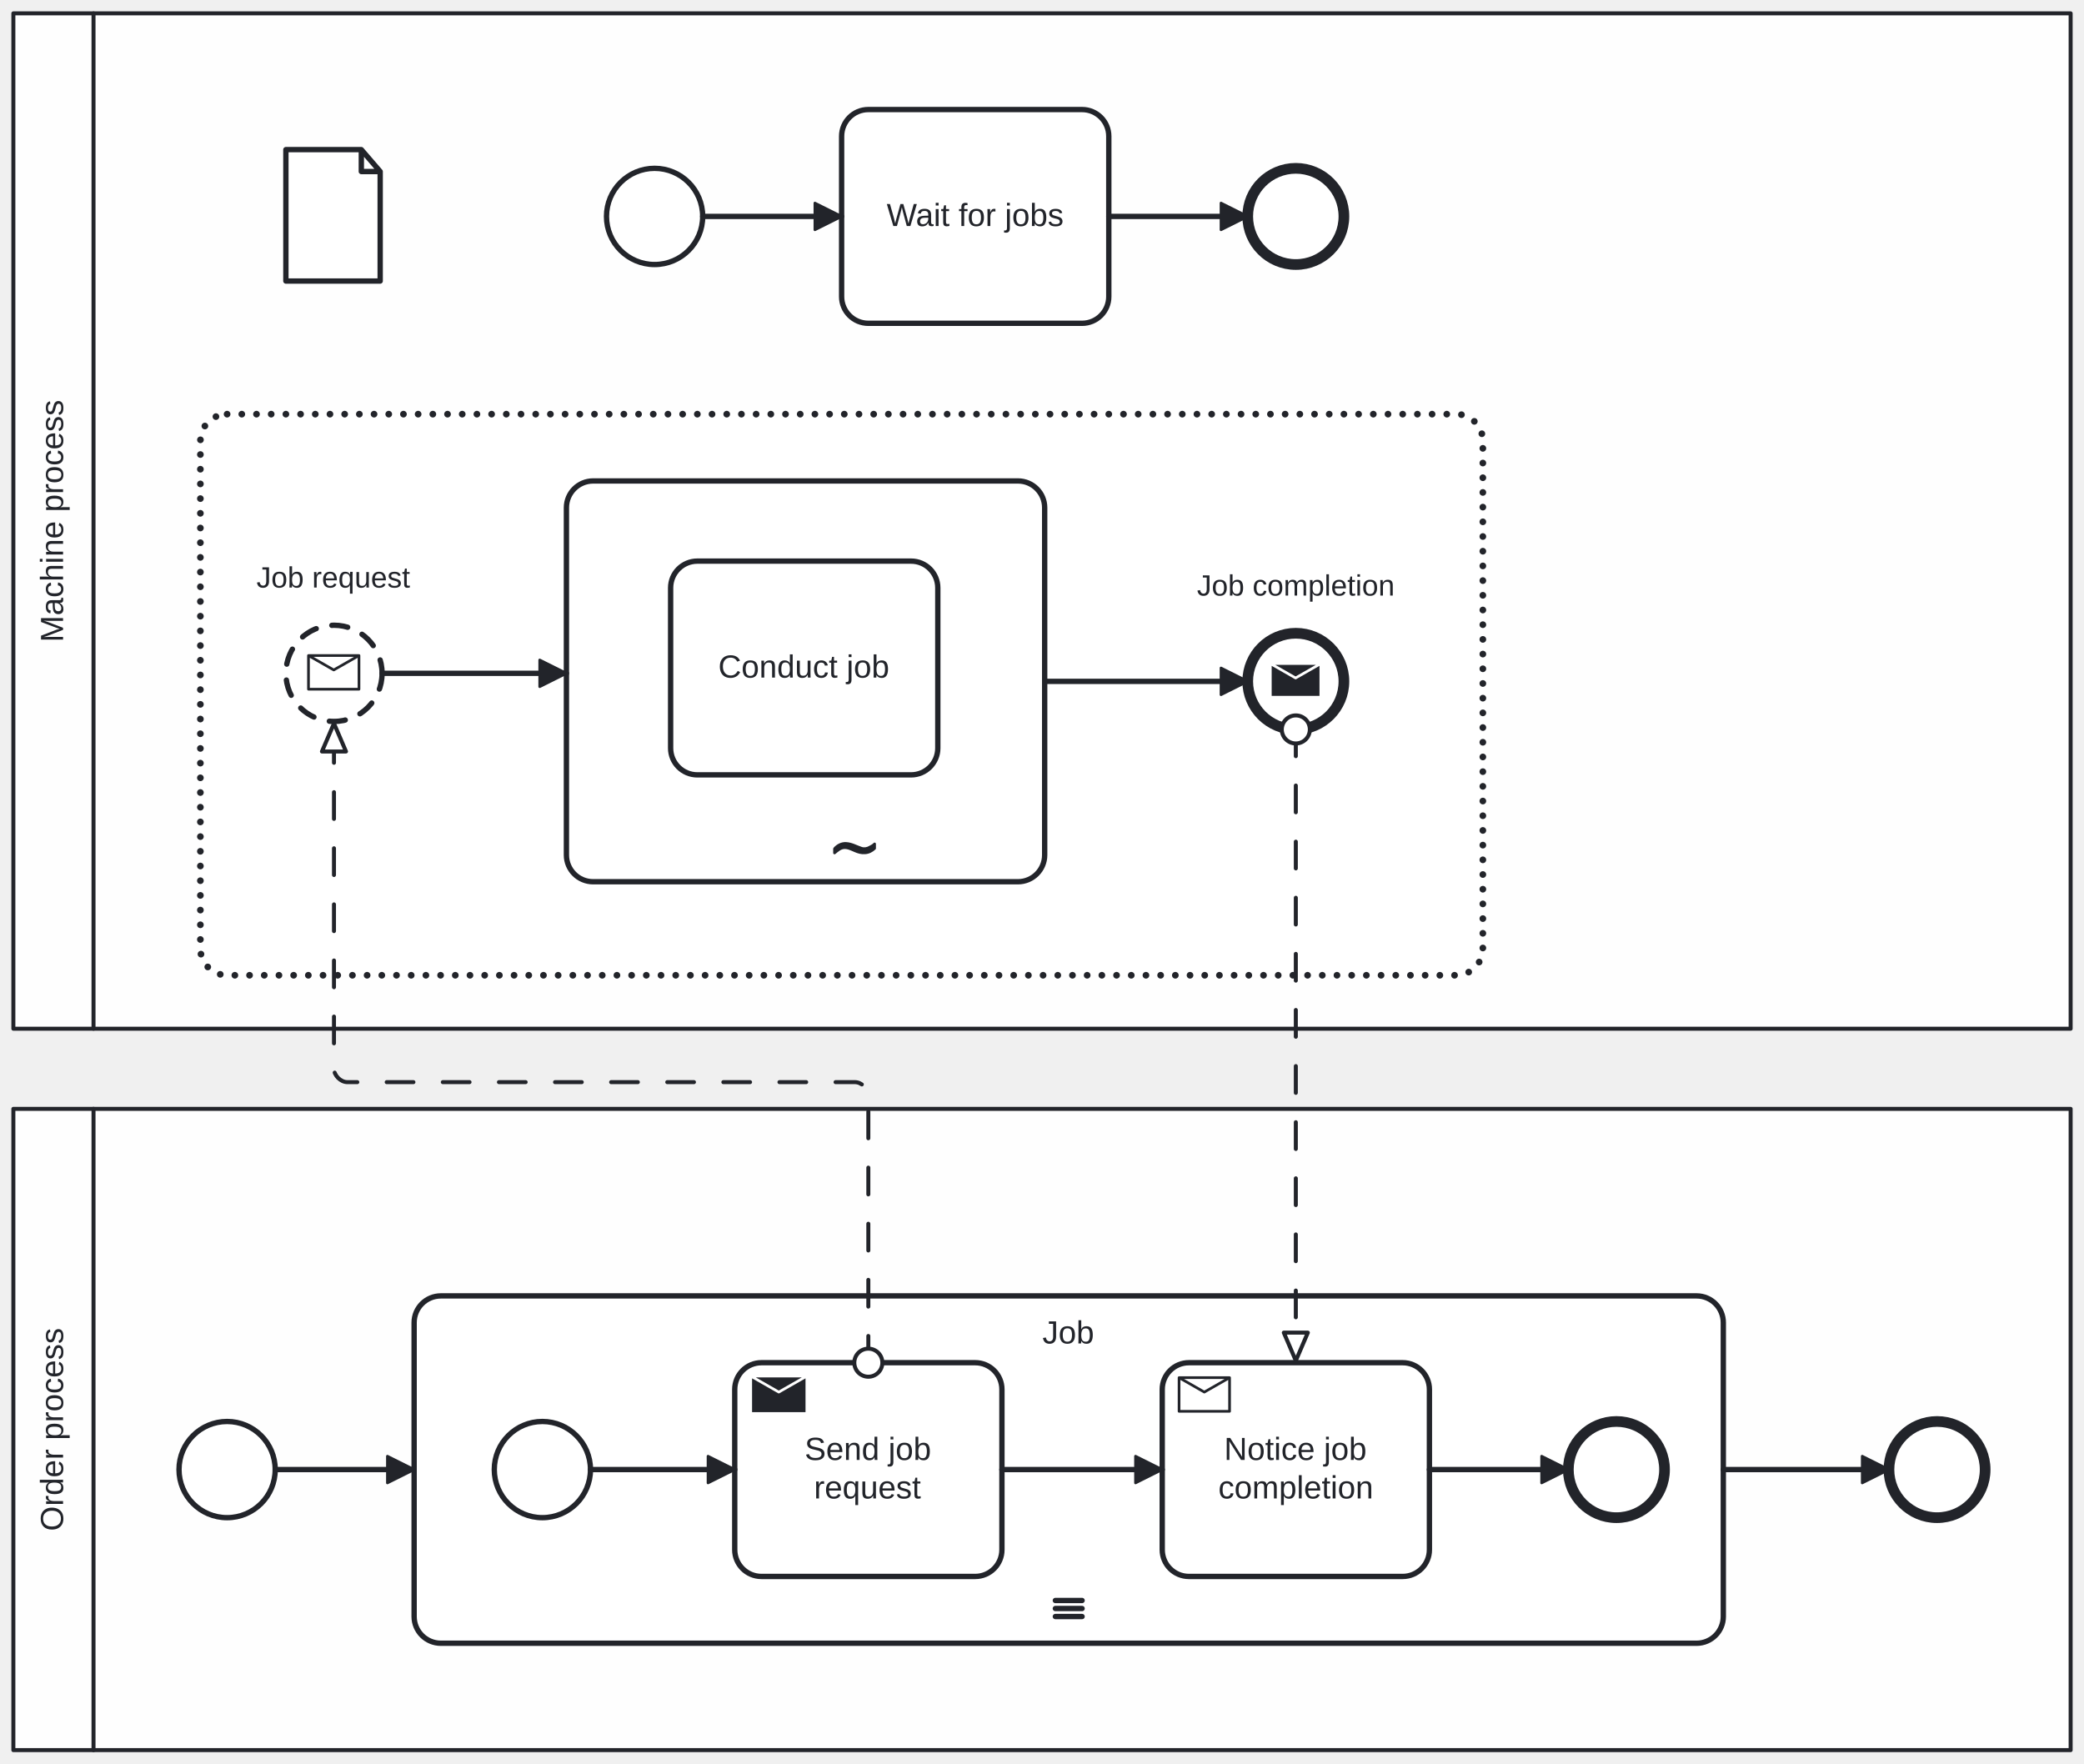
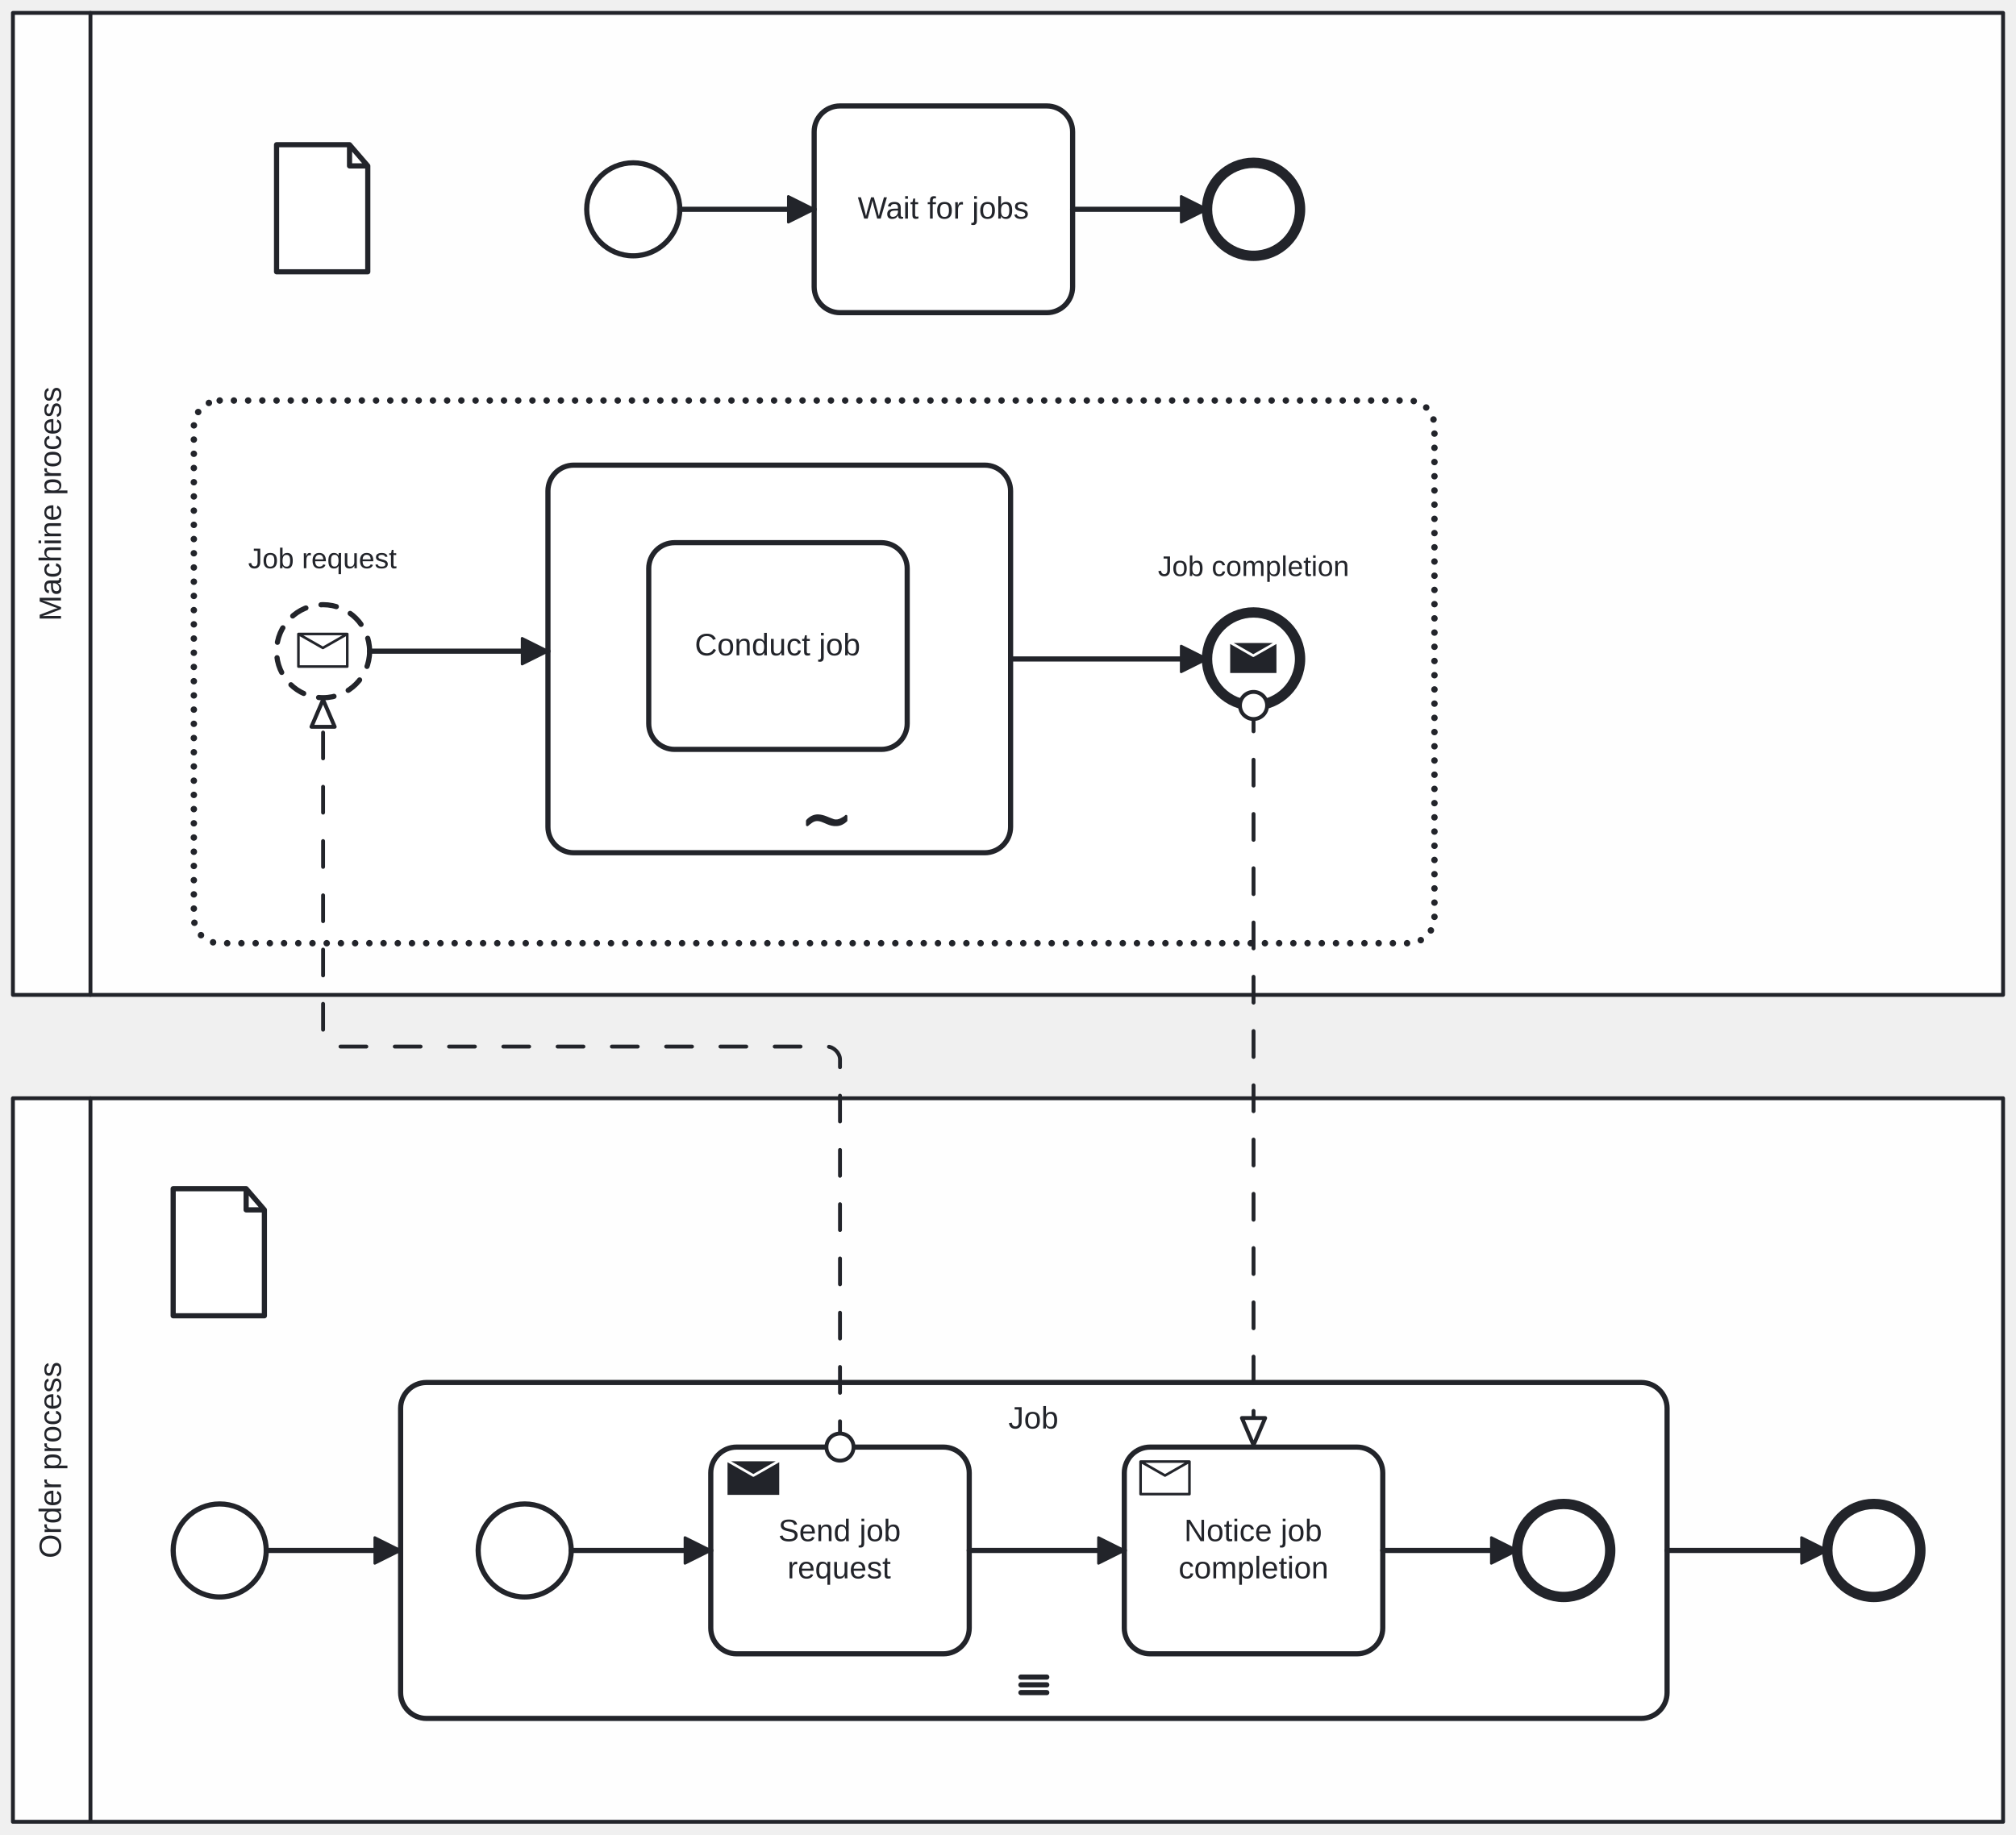
- <svg xmlns="http://www.w3.org/2000/svg" width="780" height="660" viewBox="325 -285 780 660" version="1.1">
+ <svg xmlns="http://www.w3.org/2000/svg" width="780" height="710" viewBox="325 -285 780 710" version="1.1">
  <defs>
-     <marker id="sequenceflow-end-white-hsl_225_10_15_-6eznh5ya6nhyrk9dg8q9eqkwu" viewBox="0 0 20 20" refX="11" refY="10" markerWidth="10" markerHeight="10" orient="auto">
+     <marker id="sequenceflow-end-white-hsl_225_10_15_-df9au6au4ni9blvl9odrbw1ew" viewBox="0 0 20 20" refX="11" refY="10" markerWidth="10" markerHeight="10" orient="auto">
      <path d="M 1 5 L 11 10 L 1 15 Z" style="stroke-linecap: round; stroke-linejoin: round; stroke: rgb(34, 36, 42); stroke-width: 1px; fill: rgb(34, 36, 42);" />
    </marker>
-     <marker id="messageflow-end-white-hsl_225_10_15_-6eznh5ya6nhyrk9dg8q9eqkwu" viewBox="0 0 20 20" refX="8.5" refY="5" markerWidth="20" markerHeight="20" orient="auto">
+     <marker id="messageflow-end-white-hsl_225_10_15_-df9au6au4ni9blvl9odrbw1ew" viewBox="0 0 20 20" refX="8.5" refY="5" markerWidth="20" markerHeight="20" orient="auto">
      <path d="m 1 5 l 0 -3 l 7 3 l -7 3 z" style="stroke-linecap: round; stroke-linejoin: round; stroke: rgb(34, 36, 42); stroke-width: 1px; fill: white; stroke-dasharray: 10000, 1;" />
    </marker>
-     <marker id="messageflow-start-white-hsl_225_10_15_-6eznh5ya6nhyrk9dg8q9eqkwu" viewBox="0 0 20 20" refX="6" refY="6" markerWidth="20" markerHeight="20" orient="auto">
+     <marker id="messageflow-start-white-hsl_225_10_15_-df9au6au4ni9blvl9odrbw1ew" viewBox="0 0 20 20" refX="6" refY="6" markerWidth="20" markerHeight="20" orient="auto">
      <circle cx="6" cy="6" r="3.5" style="stroke-linecap: round; stroke-linejoin: round; stroke: rgb(34, 36, 42); stroke-width: 1px; fill: white; stroke-dasharray: 10000, 1;" />
    </marker>
  </defs>
  <g class="djs-group">
-     <g class="djs-element djs-shape" data-element-id="Participant_1c07lhk" style="display: block;" transform="matrix(1 0 0 1 330 130)">
+     <g class="djs-element djs-shape" data-element-id="Participant_1c07lhk" style="display: block;" transform="matrix(1 0 0 1 330 140)">
      <g class="djs-visual">
-         <rect x="0" y="0" width="770" height="240" rx="0" ry="0" style="stroke-linecap: round; stroke-linejoin: round; stroke: rgb(34, 36, 42); stroke-width: 1.5px; fill: white; fill-opacity: 0.95;" />
-         <path style="fill: none; stroke-linecap: round; stroke-linejoin: round; stroke: rgb(34, 36, 42); stroke-width: 1.5px;" d="M30,0L30,240" />
-         <text lineHeight="1.2" class="djs-label" style="font-family: Arial, sans-serif; font-size: 12px; font-weight: normal; fill: rgb(34, 36, 42);" transform="matrix(-1.83697e-16 -1 1 -1.83697e-16 0 240)">
-           <tspan x="81.984" y="18.6">Order process</tspan>
+         <rect x="0" y="0" width="770" height="280" rx="0" ry="0" style="stroke-linecap: round; stroke-linejoin: round; stroke: rgb(34, 36, 42); stroke-width: 1.5px; fill: white; fill-opacity: 0.95;" />
+         <path style="fill: none; stroke-linecap: round; stroke-linejoin: round; stroke: rgb(34, 36, 42); stroke-width: 1.5px;" d="M30,0L30,280" />
+         <text lineHeight="1.2" class="djs-label" style="font-family: Arial, sans-serif; font-size: 12px; font-weight: normal; fill: rgb(34, 36, 42);" transform="matrix(-1.83697e-16 -1 1 -1.83697e-16 0 280)">
+           <tspan x="101.984" y="18.6">Order process</tspan>
        </text>
      </g>
-       <rect class="djs-hit djs-hit-no-move" x="0" y="0" width="770" height="240" style="fill: none; stroke-opacity: 0; stroke: white; stroke-width: 15px;" />
-       <rect class="djs-hit djs-hit-click-stroke" x="0" y="0" width="770" height="240" style="fill: none; stroke-opacity: 0; stroke: white; stroke-width: 15px;" />
-       <rect class="djs-hit djs-hit-all" x="0" y="0" width="30" height="240" style="fill: none; stroke-opacity: 0; stroke: white; stroke-width: 15px;" />
-       <rect x="-5" y="-5" rx="4" width="780" height="250" class="djs-outline" style="fill: none;" />
+       <rect class="djs-hit djs-hit-no-move" x="0" y="0" width="770" height="280" style="fill: none; stroke-opacity: 0; stroke: white; stroke-width: 15px;" />
+       <rect class="djs-hit djs-hit-click-stroke" x="0" y="0" width="770" height="280" style="fill: none; stroke-opacity: 0; stroke: white; stroke-width: 15px;" />
+       <rect class="djs-hit djs-hit-all" x="0" y="0" width="30" height="280" style="fill: none; stroke-opacity: 0; stroke: white; stroke-width: 15px;" />
+       <rect x="-5" y="-5" rx="4" width="780" height="290" class="djs-outline" style="fill: none;" />
    </g>
    <g class="djs-children">
      <g class="djs-group">
-         <g class="djs-element djs-shape" data-element-id="StartEventItem" style="display: block;" transform="matrix(1 0 0 1 392 247)">
+         <g class="djs-element djs-shape" data-element-id="StartEventItem" style="display: block;" transform="matrix(1 0 0 1 392 297)">
          <g class="djs-visual">
            <circle cx="18" cy="18" r="18" style="stroke-linecap: round; stroke-linejoin: round; stroke: rgb(34, 36, 42); stroke-width: 2px; fill: white; fill-opacity: 0.95;" />
          </g>
          <rect class="djs-hit djs-hit-all" x="0" y="0" width="36" height="36" style="fill: none; stroke-opacity: 0; stroke: white; stroke-width: 15px;" />
          <circle cx="18" cy="18" r="23" class="djs-outline" style="fill: none;" />
        </g>
      </g>
      <g class="djs-group">
-         <g class="djs-element djs-shape" data-element-id="JobActivity" style="display: block;" transform="matrix(1 0 0 1 480 200)">
+         <g class="djs-element djs-shape" data-element-id="Event_0pouiab" style="display: block;" transform="matrix(1 0 0 1 1032 297)">
+           <g class="djs-visual">
+             <circle cx="18" cy="18" r="18" style="stroke-linecap: round; stroke-linejoin: round; stroke: rgb(34, 36, 42); stroke-width: 4px; fill: white; fill-opacity: 0.95;" />
+           </g>
+           <rect class="djs-hit djs-hit-all" x="0" y="0" width="36" height="36" style="fill: none; stroke-opacity: 0; stroke: white; stroke-width: 15px;" />
+           <circle cx="18" cy="18" r="24" class="djs-outline" style="fill: none;" />
+         </g>
+       </g>
+       <g class="djs-group">
+         <g class="djs-element djs-shape" data-element-id="JobActivity" style="display: block;" transform="matrix(1 0 0 1 480 250)">
          <g class="djs-visual">
            <rect x="0" y="0" width="490" height="130" rx="10" ry="10" style="stroke-linecap: round; stroke-linejoin: round; stroke: rgb(34, 36, 42); stroke-width: 2px; fill: white; fill-opacity: 0.95;" />
            <text lineHeight="1.2" class="djs-label" style="font-family: Arial, sans-serif; font-size: 12px; font-weight: normal; fill: rgb(34, 36, 42);">
              <tspan x="235.163" y="17.8">Job</tspan>
            </text>
            <path data-marker="sequential" d="m240,111 m 0,3 l 10,0 m -10,3 l 10,0 m -10,3 l 10,0" style="fill: white; stroke-linecap: round; stroke-linejoin: round; stroke: rgb(34, 36, 42); stroke-width: 2px;" />
          </g>
          <rect class="djs-hit djs-hit-no-move" x="0" y="0" width="490" height="130" style="fill: none; stroke-opacity: 0; stroke: white; stroke-width: 15px;" />
          <rect class="djs-hit djs-hit-click-stroke" x="0" y="0" width="490" height="130" style="fill: none; stroke-opacity: 0; stroke: white; stroke-width: 15px;" />
          <rect class="djs-hit djs-hit-all" x="0" y="0" width="490" height="30" style="fill: none; stroke-opacity: 0; stroke: white; stroke-width: 15px;" />
          <rect x="-5" y="-5" rx="14" width="500" height="140" class="djs-outline" style="fill: none;" />
        </g>
        <g class="djs-children">
          <g class="djs-group">
-             <g class="djs-element djs-shape" data-element-id="JobStartEvent" style="display: block;" transform="matrix(1 0 0 1 510 247)">
+             <g class="djs-element djs-shape" data-element-id="JobStartEvent" style="display: block;" transform="matrix(1 0 0 1 510 297)">
              <g class="djs-visual">
                <circle cx="18" cy="18" r="18" style="stroke-linecap: round; stroke-linejoin: round; stroke: rgb(34, 36, 42); stroke-width: 2px; fill: white; fill-opacity: 0.95;" />
              </g>
              <rect class="djs-hit djs-hit-all" x="0" y="0" width="36" height="36" style="fill: none; stroke-opacity: 0; stroke: white; stroke-width: 15px;" />
              <circle cx="18" cy="18" r="23" class="djs-outline" style="fill: none;" />
            </g>
          </g>
          <g class="djs-group">
-             <g class="djs-element djs-shape" data-element-id="JobEndEvent" style="display: block;" transform="matrix(1 0 0 1 912 247)">
+             <g class="djs-element djs-shape" data-element-id="JobEndEvent" style="display: block;" transform="matrix(1 0 0 1 912 297)">
              <g class="djs-visual">
                <circle cx="18" cy="18" r="18" style="stroke-linecap: round; stroke-linejoin: round; stroke: rgb(34, 36, 42); stroke-width: 4px; fill: white; fill-opacity: 0.95;" />
              </g>
              <rect class="djs-hit djs-hit-all" x="0" y="0" width="36" height="36" style="fill: none; stroke-opacity: 0; stroke: white; stroke-width: 15px;" />
              <circle cx="18" cy="18" r="24" class="djs-outline" style="fill: none;" />
            </g>
          </g>
          <g class="djs-group">
-             <g class="djs-element djs-shape" data-element-id="SendJobTask" style="display: block;" transform="matrix(1 0 0 1 600 225)">
+             <g class="djs-element djs-shape" data-element-id="SendJobTask" style="display: block;" transform="matrix(1 0 0 1 600 275)">
              <g class="djs-visual">
                <rect x="0" y="0" width="100" height="80" rx="10" ry="10" style="stroke-linecap: round; stroke-linejoin: round; stroke: rgb(34, 36, 42); stroke-width: 2px; fill: white; fill-opacity: 0.95;" />
                <text lineHeight="1.2" class="djs-label" style="font-family: Arial, sans-serif; font-size: 12px; font-weight: normal; fill: rgb(34, 36, 42);">
                  <tspan x="26.15" y="36.4">Send job </tspan>
                  <tspan x="29.654" y="50.8">request</tspan>
                </text>
                <path d="m 5.985,4.998 l 0,14 l 21,0 l 0,-14 z l 10.5,6 l 10.5,-6" style="fill: rgb(34, 36, 42); stroke-linecap: round; stroke-linejoin: round; stroke: white; stroke-width: 1px;" />
              </g>
              <rect class="djs-hit djs-hit-all" x="0" y="0" width="100" height="80" style="fill: none; stroke-opacity: 0; stroke: white; stroke-width: 15px;" />
              <rect x="-5" y="-5" rx="14" width="110" height="90" class="djs-outline" style="fill: none;" />
            </g>
          </g>
          <g class="djs-group">
-             <g class="djs-element djs-shape" data-element-id="NoticeJobCompletionTask" style="display: block;" transform="matrix(1 0 0 1 760 225)">
+             <g class="djs-element djs-shape" data-element-id="NoticeJobCompletionTask" style="display: block;" transform="matrix(1 0 0 1 760 275)">
              <g class="djs-visual">
                <rect x="0" y="0" width="100" height="80" rx="10" ry="10" style="stroke-linecap: round; stroke-linejoin: round; stroke: rgb(34, 36, 42); stroke-width: 2px; fill: white; fill-opacity: 0.95;" />
                <text lineHeight="1.2" class="djs-label" style="font-family: Arial, sans-serif; font-size: 12px; font-weight: normal; fill: rgb(34, 36, 42);">
                  <tspan x="23.156" y="36.4">Notice job </tspan>
                  <tspan x="20.984" y="50.8">completion</tspan>
                </text>
                <path d="m 6.3,5.6 l 0,12.6 l 18.9,0 l 0,-12.6 z l 9.45,5.4 l 9.45,-5.4" style="fill: white; stroke-linecap: round; stroke-linejoin: round; stroke: rgb(34, 36, 42); stroke-width: 1px;" />
              </g>
              <rect class="djs-hit djs-hit-all" x="0" y="0" width="100" height="80" style="fill: none; stroke-opacity: 0; stroke: white; stroke-width: 15px;" />
              <rect x="-5" y="-5" rx="14" width="110" height="90" class="djs-outline" style="fill: none;" />
            </g>
          </g>
          <g class="djs-group">
            <g class="djs-element djs-connection" data-element-id="Flow_06kzyqb" style="display: block;">
              <g class="djs-visual">
-                 <path data-corner-radius="5" style="fill: none; stroke-linecap: round; stroke-linejoin: round; stroke: rgb(34, 36, 42); stroke-width: 2px; marker-end: url('#sequenceflow-end-white-hsl_225_10_15_-6eznh5ya6nhyrk9dg8q9eqkwu');" d="M546,265L600,265" />
-               </g>
-               <path d="M546,265L600,265" class="djs-hit djs-hit-stroke" style="fill: none; stroke-opacity: 0; stroke: white; stroke-width: 15px;" />
-               <rect x="541" y="260" rx="4" width="64" height="10" class="djs-outline" style="fill: none;" />
+                 <path data-corner-radius="5" style="fill: none; stroke-linecap: round; stroke-linejoin: round; stroke: rgb(34, 36, 42); stroke-width: 2px; marker-end: url('#sequenceflow-end-white-hsl_225_10_15_-df9au6au4ni9blvl9odrbw1ew');" d="M546,315L600,315" />
+               </g>
+               <path d="M546,315L600,315" class="djs-hit djs-hit-stroke" style="fill: none; stroke-opacity: 0; stroke: white; stroke-width: 15px;" />
+               <rect x="541" y="310" rx="4" width="64" height="10" class="djs-outline" style="fill: none;" />
            </g>
          </g>
          <g class="djs-group">
            <g class="djs-element djs-connection" data-element-id="Flow_1t871bp" style="display: block;">
              <g class="djs-visual">
-                 <path data-corner-radius="5" style="fill: none; stroke-linecap: round; stroke-linejoin: round; stroke: rgb(34, 36, 42); stroke-width: 2px; marker-end: url('#sequenceflow-end-white-hsl_225_10_15_-6eznh5ya6nhyrk9dg8q9eqkwu');" d="M700,265L760,265" />
-               </g>
-               <path d="M700,265L760,265" class="djs-hit djs-hit-stroke" style="fill: none; stroke-opacity: 0; stroke: white; stroke-width: 15px;" />
-               <rect x="695" y="260" rx="4" width="70" height="10" class="djs-outline" style="fill: none;" />
+                 <path data-corner-radius="5" style="fill: none; stroke-linecap: round; stroke-linejoin: round; stroke: rgb(34, 36, 42); stroke-width: 2px; marker-end: url('#sequenceflow-end-white-hsl_225_10_15_-df9au6au4ni9blvl9odrbw1ew');" d="M700,315L760,315" />
+               </g>
+               <path d="M700,315L760,315" class="djs-hit djs-hit-stroke" style="fill: none; stroke-opacity: 0; stroke: white; stroke-width: 15px;" />
+               <rect x="695" y="310" rx="4" width="70" height="10" class="djs-outline" style="fill: none;" />
            </g>
          </g>
          <g class="djs-group">
            <g class="djs-element djs-connection" data-element-id="Flow_05lm3ex" style="display: block;">
              <g class="djs-visual">
-                 <path data-corner-radius="5" style="fill: none; stroke-linecap: round; stroke-linejoin: round; stroke: rgb(34, 36, 42); stroke-width: 2px; marker-end: url('#sequenceflow-end-white-hsl_225_10_15_-6eznh5ya6nhyrk9dg8q9eqkwu');" d="M860,265L912,265" />
-               </g>
-               <path d="M860,265L912,265" class="djs-hit djs-hit-stroke" style="fill: none; stroke-opacity: 0; stroke: white; stroke-width: 15px;" />
-               <rect x="855" y="260" rx="4" width="62" height="10" class="djs-outline" style="fill: none;" />
-             </g>
-           </g>
-         </g>
-       </g>
-       <g class="djs-group">
-         <g class="djs-element djs-shape" data-element-id="Event_0pouiab" style="display: block;" transform="matrix(1 0 0 1 1032 247)">
-           <g class="djs-visual">
-             <circle cx="18" cy="18" r="18" style="stroke-linecap: round; stroke-linejoin: round; stroke: rgb(34, 36, 42); stroke-width: 4px; fill: white; fill-opacity: 0.95;" />
-           </g>
-           <rect class="djs-hit djs-hit-all" x="0" y="0" width="36" height="36" style="fill: none; stroke-opacity: 0; stroke: white; stroke-width: 15px;" />
-           <circle cx="18" cy="18" r="24" class="djs-outline" style="fill: none;" />
+                 <path data-corner-radius="5" style="fill: none; stroke-linecap: round; stroke-linejoin: round; stroke: rgb(34, 36, 42); stroke-width: 2px; marker-end: url('#sequenceflow-end-white-hsl_225_10_15_-df9au6au4ni9blvl9odrbw1ew');" d="M860,315L912,315" />
+               </g>
+               <path d="M860,315L912,315" class="djs-hit djs-hit-stroke" style="fill: none; stroke-opacity: 0; stroke: white; stroke-width: 15px;" />
+               <rect x="855" y="310" rx="4" width="62" height="10" class="djs-outline" style="fill: none;" />
+             </g>
+           </g>
+         </g>
+       </g>
+       <g class="djs-group">
+         <g class="djs-element djs-shape" data-element-id="DataObjectReference_0nc3n7b" style="display: block;" transform="matrix(1 0 0 1 392 175)">
+           <g class="djs-visual">
+             <path d="m 0,0 28.235,0 7.059,8.197 0,40.984 -35.294,0 0,-49.18 28.235,0 0,8.197 7.059,0" style="fill: white; stroke-linecap: round; stroke-linejoin: round; stroke: rgb(34, 36, 42); stroke-width: 2px; fill-opacity: 0.95;" />
+           </g>
+           <rect class="djs-hit djs-hit-all" x="0" y="0" width="36" height="50" style="fill: none; stroke-opacity: 0; stroke: white; stroke-width: 15px;" />
+           <path d="M44.765 11.326L36.989 2.641C36.045 1.586 34.565 0.989 33.19 0.989H5.987C3.227 0.989 0.99 3.349 0.99 6.26V55.023C0.99 57.935 3.227 60.295 5.987 60.295H40.966C43.726 60.295 45.963 57.935 45.963 55.023V14.946C45.963 13.6 45.641 12.305 44.765 11.326Z" transform="translate(-6, -6)" class="djs-outline" style="stroke-width: 2px; fill: none;" />
        </g>
      </g>
      <g class="djs-group">
        <g class="djs-element djs-connection" data-element-id="Flow_1qgy5y7" style="display: block;">
          <g class="djs-visual">
-             <path data-corner-radius="5" style="fill: none; stroke-linecap: round; stroke-linejoin: round; stroke: rgb(34, 36, 42); stroke-width: 2px; marker-end: url('#sequenceflow-end-white-hsl_225_10_15_-6eznh5ya6nhyrk9dg8q9eqkwu');" d="M428,265L480,265" />
-           </g>
-           <path d="M428,265L480,265" class="djs-hit djs-hit-stroke" style="fill: none; stroke-opacity: 0; stroke: white; stroke-width: 15px;" />
-           <rect x="423" y="260" rx="4" width="62" height="10" class="djs-outline" style="fill: none;" />
+             <path data-corner-radius="5" style="fill: none; stroke-linecap: round; stroke-linejoin: round; stroke: rgb(34, 36, 42); stroke-width: 2px; marker-end: url('#sequenceflow-end-white-hsl_225_10_15_-df9au6au4ni9blvl9odrbw1ew');" d="M428,315L480,315" />
+           </g>
+           <path d="M428,315L480,315" class="djs-hit djs-hit-stroke" style="fill: none; stroke-opacity: 0; stroke: white; stroke-width: 15px;" />
+           <rect x="423" y="310" rx="4" width="62" height="10" class="djs-outline" style="fill: none;" />
        </g>
      </g>
      <g class="djs-group">
        <g class="djs-element djs-connection" data-element-id="Flow_0xaxr01" style="display: block;">
          <g class="djs-visual">
-             <path data-corner-radius="5" style="fill: none; stroke-linecap: round; stroke-linejoin: round; stroke: rgb(34, 36, 42); stroke-width: 2px; marker-end: url('#sequenceflow-end-white-hsl_225_10_15_-6eznh5ya6nhyrk9dg8q9eqkwu');" d="M970,265L1032,265" />
-           </g>
-           <path d="M970,265L1032,265" class="djs-hit djs-hit-stroke" style="fill: none; stroke-opacity: 0; stroke: white; stroke-width: 15px;" />
-           <rect x="965" y="260" rx="4" width="72" height="10" class="djs-outline" style="fill: none;" />
+             <path data-corner-radius="5" style="fill: none; stroke-linecap: round; stroke-linejoin: round; stroke: rgb(34, 36, 42); stroke-width: 2px; marker-end: url('#sequenceflow-end-white-hsl_225_10_15_-df9au6au4ni9blvl9odrbw1ew');" d="M970,315L1032,315" />
+           </g>
+           <path d="M970,315L1032,315" class="djs-hit djs-hit-stroke" style="fill: none; stroke-opacity: 0; stroke: white; stroke-width: 15px;" />
+           <rect x="965" y="310" rx="4" width="72" height="10" class="djs-outline" style="fill: none;" />
        </g>
      </g>
    </g>
  </g>
  <g class="djs-group">
    <g class="djs-element djs-shape" data-element-id="Participant_0gkimz7" style="display: block;" transform="matrix(1 0 0 1 330 -280)">
      <g class="djs-visual">
        <rect x="0" y="0" width="770" height="380" rx="0" ry="0" style="stroke-linecap: round; stroke-linejoin: round; stroke: rgb(34, 36, 42); stroke-width: 1.5px; fill: white; fill-opacity: 0.95;" />
        <path style="fill: none; stroke-linecap: round; stroke-linejoin: round; stroke: rgb(34, 36, 42); stroke-width: 1.5px;" d="M30,0L30,380" />
        <text lineHeight="1.2" class="djs-label" style="font-family: Arial, sans-serif; font-size: 12px; font-weight: normal; fill: rgb(34, 36, 42);" transform="matrix(-1.83697e-16 -1 1 -1.83697e-16 0 380)">
          <tspan x="144.641" y="18.6">Machine process</tspan>
        </text>
      </g>
      <rect class="djs-hit djs-hit-no-move" x="0" y="0" width="770" height="380" style="fill: none; stroke-opacity: 0; stroke: white; stroke-width: 15px;" />
      <rect class="djs-hit djs-hit-click-stroke" x="0" y="0" width="770" height="380" style="fill: none; stroke-opacity: 0; stroke: white; stroke-width: 15px;" />
      <rect class="djs-hit djs-hit-all" x="0" y="0" width="30" height="380" style="fill: none; stroke-opacity: 0; stroke: white; stroke-width: 15px;" />
      <rect x="-5" y="-5" rx="4" width="780" height="390" class="djs-outline" style="fill: none;" />
    </g>
    <g class="djs-children">
      <g class="djs-group">
        <g class="djs-element djs-shape" data-element-id="EventSubProcess" style="display: block;" transform="matrix(1 0 0 1 400 -130)">
          <g class="djs-visual">
            <rect x="0" y="0" width="480" height="210" rx="10" ry="10" style="stroke-linecap: round; stroke-linejoin: round; stroke: rgb(34, 36, 42); stroke-width: 2.5px; fill: white; fill-opacity: 0.95; stroke-dasharray: 0, 5.5;" />
            <text lineHeight="1.2" class="djs-label" style="font-family: Arial, sans-serif; font-size: 12px; font-weight: normal; fill: rgb(34, 36, 42);">
              <tspan x="240" y="17.8" />
            </text>
          </g>
          <rect class="djs-hit djs-hit-no-move" x="0" y="0" width="480" height="210" style="fill: none; stroke-opacity: 0; stroke: white; stroke-width: 15px;" />
          <rect class="djs-hit djs-hit-click-stroke" x="0" y="0" width="480" height="210" style="fill: none; stroke-opacity: 0; stroke: white; stroke-width: 15px;" />
          <rect class="djs-hit djs-hit-all" x="0" y="0" width="480" height="30" style="fill: none; stroke-opacity: 0; stroke: white; stroke-width: 15px;" />
          <rect x="-5" y="-5" rx="14" width="490" height="220" class="djs-outline" style="fill: none;" />
        </g>
        <g class="djs-children">
          <g class="djs-group">
            <g class="djs-element djs-shape" data-element-id="AdHocSubProcess" style="display: block;" transform="matrix(1 0 0 1 537 -105)">
              <g class="djs-visual">
                <rect x="0" y="0" width="179" height="150" rx="10" ry="10" style="stroke-linecap: round; stroke-linejoin: round; stroke: rgb(34, 36, 42); stroke-width: 2px; fill: white; fill-opacity: 0.95;" />
                <text lineHeight="1.2" class="djs-label" style="font-family: Arial, sans-serif; font-size: 12px; font-weight: normal; fill: rgb(34, 36, 42);">
                  <tspan x="89.5" y="17.8" />
                </text>
                <path data-marker="adhoc" d="m 99.5,135 m 0.845,2.644 c 1.055,-1.238 2.643,-2.079 4.297,-1.98 2.052,0.081 3.856,1.158 5.761,1.791 1.064,0.341 2.245,0.144 3.188,-0.438 0.617,-0.336 1.278,-0.641 1.754,-1.175 0,0.56 0,1.12 0,1.681 -0.987,0.962 -2.298,1.624 -3.692,1.662 -1.245,0.093 -2.467,-0.249 -3.595,-0.748 -1.358,-0.56 -2.751,-1.334 -4.27,-1.181 -1.377,0.146 -2.418,1.137 -3.443,1.968 z" style="fill: rgb(34, 36, 42); stroke-linecap: round; stroke-linejoin: round; stroke: rgb(34, 36, 42); stroke-width: 1px;" />
              </g>
              <rect class="djs-hit djs-hit-no-move" x="0" y="0" width="179" height="150" style="fill: none; stroke-opacity: 0; stroke: white; stroke-width: 15px;" />
              <rect class="djs-hit djs-hit-click-stroke" x="0" y="0" width="179" height="150" style="fill: none; stroke-opacity: 0; stroke: white; stroke-width: 15px;" />
              <rect class="djs-hit djs-hit-all" x="0" y="0" width="179" height="30" style="fill: none; stroke-opacity: 0; stroke: white; stroke-width: 15px;" />
              <rect x="-5" y="-5" rx="14" width="189" height="160" class="djs-outline" style="fill: none;" />
            </g>
            <g class="djs-children">
              <g class="djs-group">
                <g class="djs-element djs-shape" data-element-id="ConductJobTask" style="display: block;" transform="matrix(1 0 0 1 576 -75)">
                  <g class="djs-visual">
                    <rect x="0" y="0" width="100" height="80" rx="10" ry="10" style="stroke-linecap: round; stroke-linejoin: round; stroke: rgb(34, 36, 42); stroke-width: 2px; fill: white; fill-opacity: 0.95;" />
                    <text lineHeight="1.2" class="djs-label" style="font-family: Arial, sans-serif; font-size: 12px; font-weight: normal; fill: rgb(34, 36, 42);">
                      <tspan x="17.815" y="43.6">Conduct job</tspan>
                    </text>
                  </g>
                  <rect class="djs-hit djs-hit-all" x="0" y="0" width="100" height="80" style="fill: none; stroke-opacity: 0; stroke: white; stroke-width: 15px;" />
                  <rect x="-5" y="-5" rx="14" width="110" height="90" class="djs-outline" style="fill: none;" />
                </g>
              </g>
            </g>
          </g>
          <g class="djs-group">
            <g class="djs-element djs-shape" data-element-id="CatchRequestMessage" style="display: block;" transform="matrix(1 0 0 1 432 -51)">
              <g class="djs-visual">
                <circle cx="18" cy="18" r="18" style="stroke-linecap: round; stroke-linejoin: round; stroke: rgb(34, 36, 42); stroke-width: 2px; fill: white; fill-opacity: 0.95; stroke-dasharray: 6;" />
                <path d="m 8.46,11.34 l 0,12.6 l 18.9,0 l 0,-12.6 z l 9.45,5.4 l 9.45,-5.4" style="fill: white; stroke-linecap: round; stroke-linejoin: round; stroke: rgb(34, 36, 42); stroke-width: 1px;" />
              </g>
              <rect class="djs-hit djs-hit-all" x="0" y="0" width="36" height="36" style="fill: none; stroke-opacity: 0; stroke: white; stroke-width: 15px;" />
              <circle cx="18" cy="18" r="23" class="djs-outline" style="fill: none;" />
            </g>
          </g>
          <g class="djs-group">
            <g class="djs-element djs-shape" data-element-id="CatchRequestMessage_label" style="display: block;" transform="matrix(1 0 0 1 421 -75)">
              <g class="djs-visual">
                <text lineHeight="1.2" class="djs-label" style="font-family: Arial, sans-serif; font-size: 11px; font-weight: normal; fill: rgb(34, 36, 42);">
                  <tspan x="0" y="9.9">Job request</tspan>
                </text>
              </g>
              <rect class="djs-hit djs-hit-all" x="0" y="0" width="58" height="14" style="fill: none; stroke-opacity: 0; stroke: white; stroke-width: 15px;" />
              <rect x="-5" y="-5" rx="4" width="68" height="24" class="djs-outline" style="fill: none;" />
            </g>
          </g>
          <g class="djs-group">
            <g class="djs-element djs-shape" data-element-id="ThrowCompletionMessage" style="display: block;" transform="matrix(1 0 0 1 792 -48)">
              <g class="djs-visual">
                <circle cx="18" cy="18" r="18" style="stroke-linecap: round; stroke-linejoin: round; stroke: rgb(34, 36, 42); stroke-width: 4px; fill: white; fill-opacity: 0.95;" />
                <path d="m 8.46,11.34 l 0,12.6 l 18.9,0 l 0,-12.6 z l 9.45,5.4 l 9.45,-5.4" style="fill: rgb(34, 36, 42); stroke-linecap: round; stroke-linejoin: round; stroke: white; stroke-width: 1px;" />
              </g>
              <rect class="djs-hit djs-hit-all" x="0" y="0" width="36" height="36" style="fill: none; stroke-opacity: 0; stroke: white; stroke-width: 15px;" />
              <circle cx="18" cy="18" r="24" class="djs-outline" style="fill: none;" />
            </g>
          </g>
          <g class="djs-group">
            <g class="djs-element djs-shape" data-element-id="ThrowCompletionMessage_label" style="display: block;" transform="matrix(1 0 0 1 773 -72)">
              <g class="djs-visual">
                <text lineHeight="1.2" class="djs-label" style="font-family: Arial, sans-serif; font-size: 11px; font-weight: normal; fill: rgb(34, 36, 42);">
                  <tspan x="0" y="9.9">Job completion</tspan>
                </text>
              </g>
              <rect class="djs-hit djs-hit-all" x="0" y="0" width="74" height="14" style="fill: none; stroke-opacity: 0; stroke: white; stroke-width: 15px;" />
              <rect x="-5" y="-5" rx="4" width="84" height="24" class="djs-outline" style="fill: none;" />
            </g>
          </g>
          <g class="djs-group">
            <g class="djs-element djs-connection" data-element-id="Flow_04nmpfp" style="display: block;">
              <g class="djs-visual">
-                 <path data-corner-radius="5" style="fill: none; stroke-linecap: round; stroke-linejoin: round; stroke: rgb(34, 36, 42); stroke-width: 2px; marker-end: url('#sequenceflow-end-white-hsl_225_10_15_-6eznh5ya6nhyrk9dg8q9eqkwu');" d="M468,-33L537,-33" />
+                 <path data-corner-radius="5" style="fill: none; stroke-linecap: round; stroke-linejoin: round; stroke: rgb(34, 36, 42); stroke-width: 2px; marker-end: url('#sequenceflow-end-white-hsl_225_10_15_-df9au6au4ni9blvl9odrbw1ew');" d="M468,-33L537,-33" />
              </g>
              <path d="M468,-33L537,-33" class="djs-hit djs-hit-stroke" style="fill: none; stroke-opacity: 0; stroke: white; stroke-width: 15px;" />
              <rect x="463" y="-38" rx="4" width="79" height="10" class="djs-outline" style="fill: none;" />
            </g>
          </g>
          <g class="djs-group">
            <g class="djs-element djs-connection" data-element-id="Flow_0d3x89n" style="display: block;">
              <g class="djs-visual">
-                 <path data-corner-radius="5" style="fill: none; stroke-linecap: round; stroke-linejoin: round; stroke: rgb(34, 36, 42); stroke-width: 2px; marker-end: url('#sequenceflow-end-white-hsl_225_10_15_-6eznh5ya6nhyrk9dg8q9eqkwu');" d="M716,-30L792,-30" />
+                 <path data-corner-radius="5" style="fill: none; stroke-linecap: round; stroke-linejoin: round; stroke: rgb(34, 36, 42); stroke-width: 2px; marker-end: url('#sequenceflow-end-white-hsl_225_10_15_-df9au6au4ni9blvl9odrbw1ew');" d="M716,-30L792,-30" />
              </g>
              <path d="M716,-30L792,-30" class="djs-hit djs-hit-stroke" style="fill: none; stroke-opacity: 0; stroke: white; stroke-width: 15px;" />
              <rect x="711" y="-35" rx="4" width="86" height="10" class="djs-outline" style="fill: none;" />
            </g>
          </g>
        </g>
      </g>
      <g class="djs-group">
        <g class="djs-element djs-shape" data-element-id="EndEventKnapsack" style="display: block;" transform="matrix(1 0 0 1 792 -222)">
          <g class="djs-visual">
            <circle cx="18" cy="18" r="18" style="stroke-linecap: round; stroke-linejoin: round; stroke: rgb(34, 36, 42); stroke-width: 4px; fill: white; fill-opacity: 0.95;" />
          </g>
          <rect class="djs-hit djs-hit-all" x="0" y="0" width="36" height="36" style="fill: none; stroke-opacity: 0; stroke: white; stroke-width: 15px;" />
          <circle cx="18" cy="18" r="24" class="djs-outline" style="fill: none;" />
        </g>
      </g>
      <g class="djs-group">
        <g class="djs-element djs-shape" data-element-id="WaitActivity" style="display: block;" transform="matrix(1 0 0 1 640 -244)">
          <g class="djs-visual">
            <rect x="0" y="0" width="100" height="80" rx="10" ry="10" style="stroke-linecap: round; stroke-linejoin: round; stroke: rgb(34, 36, 42); stroke-width: 2px; fill: white; fill-opacity: 0.95;" />
            <text lineHeight="1.2" class="djs-label" style="font-family: Arial, sans-serif; font-size: 12px; font-weight: normal; fill: rgb(34, 36, 42);">
              <tspan x="16.875" y="43.6">Wait for jobs</tspan>
            </text>
          </g>
          <rect class="djs-hit djs-hit-all" x="0" y="0" width="100" height="80" style="fill: none; stroke-opacity: 0; stroke: white; stroke-width: 15px;" />
          <rect x="-5" y="-5" rx="14" width="110" height="90" class="djs-outline" style="fill: none;" />
        </g>
      </g>
      <g class="djs-group">
        <g class="djs-element djs-shape" data-element-id="StartEventKnapsack" style="display: block;" transform="matrix(1 0 0 1 552 -222)">
          <g class="djs-visual">
            <circle cx="18" cy="18" r="18" style="stroke-linecap: round; stroke-linejoin: round; stroke: rgb(34, 36, 42); stroke-width: 2px; fill: white; fill-opacity: 0.95;" />
          </g>
          <rect class="djs-hit djs-hit-all" x="0" y="0" width="36" height="36" style="fill: none; stroke-opacity: 0; stroke: white; stroke-width: 15px;" />
          <circle cx="18" cy="18" r="23" class="djs-outline" style="fill: none;" />
        </g>
      </g>
      <g class="djs-group">
        <g class="djs-element djs-shape" data-element-id="DataObjectReference_0j8smsl" style="display: block;" transform="matrix(1 0 0 1 432 -229)">
          <g class="djs-visual">
            <path d="m 0,0 28.235,0 7.059,8.197 0,40.984 -35.294,0 0,-49.18 28.235,0 0,8.197 7.059,0" style="fill: white; stroke-linecap: round; stroke-linejoin: round; stroke: rgb(34, 36, 42); stroke-width: 2px; fill-opacity: 0.95;" />
          </g>
          <rect class="djs-hit djs-hit-all" x="0" y="0" width="36" height="50" style="fill: none; stroke-opacity: 0; stroke: white; stroke-width: 15px;" />
          <path d="M44.765 11.326L36.989 2.641C36.045 1.586 34.565 0.989 33.19 0.989H5.987C3.227 0.989 0.99 3.349 0.99 6.26V55.023C0.99 57.935 3.227 60.295 5.987 60.295H40.966C43.726 60.295 45.963 57.935 45.963 55.023V14.946C45.963 13.6 45.641 12.305 44.765 11.326Z" transform="translate(-6, -6)" class="djs-outline" style="stroke-width: 2px; fill: none;" />
        </g>
      </g>
      <g class="djs-group">
        <g class="djs-element djs-connection" data-element-id="Flow_1q2xx4t" style="display: block;">
          <g class="djs-visual">
-             <path data-corner-radius="5" style="fill: none; stroke-linecap: round; stroke-linejoin: round; stroke: rgb(34, 36, 42); stroke-width: 2px; marker-end: url('#sequenceflow-end-white-hsl_225_10_15_-6eznh5ya6nhyrk9dg8q9eqkwu');" d="M740,-204L792,-204" />
+             <path data-corner-radius="5" style="fill: none; stroke-linecap: round; stroke-linejoin: round; stroke: rgb(34, 36, 42); stroke-width: 2px; marker-end: url('#sequenceflow-end-white-hsl_225_10_15_-df9au6au4ni9blvl9odrbw1ew');" d="M740,-204L792,-204" />
          </g>
          <path d="M740,-204L792,-204" class="djs-hit djs-hit-stroke" style="fill: none; stroke-opacity: 0; stroke: white; stroke-width: 15px;" />
          <rect x="735" y="-209" rx="4" width="62" height="10" class="djs-outline" style="fill: none;" />
        </g>
      </g>
      <g class="djs-group">
        <g class="djs-element djs-connection" data-element-id="Flow_1rghjse" style="display: block;">
          <g class="djs-visual">
-             <path data-corner-radius="5" style="fill: none; stroke-linecap: round; stroke-linejoin: round; stroke: rgb(34, 36, 42); stroke-width: 2px; marker-end: url('#sequenceflow-end-white-hsl_225_10_15_-6eznh5ya6nhyrk9dg8q9eqkwu');" d="M588,-204L640,-204" />
+             <path data-corner-radius="5" style="fill: none; stroke-linecap: round; stroke-linejoin: round; stroke: rgb(34, 36, 42); stroke-width: 2px; marker-end: url('#sequenceflow-end-white-hsl_225_10_15_-df9au6au4ni9blvl9odrbw1ew');" d="M588,-204L640,-204" />
          </g>
          <path d="M588,-204L640,-204" class="djs-hit djs-hit-stroke" style="fill: none; stroke-opacity: 0; stroke: white; stroke-width: 15px;" />
          <rect x="583" y="-209" rx="4" width="62" height="10" class="djs-outline" style="fill: none;" />
        </g>
      </g>
    </g>
  </g>
  <g class="djs-group">
    <g class="djs-element djs-connection" data-element-id="Flow_1yu534x" style="display: block;">
      <g class="djs-visual">
-         <path data-corner-radius="5" style="fill: none; stroke-linecap: round; stroke-linejoin: round; stroke: rgb(34, 36, 42); stroke-width: 1.5px; marker-end: url('#messageflow-end-white-hsl_225_10_15_-6eznh5ya6nhyrk9dg8q9eqkwu'); marker-start: url('#messageflow-start-white-hsl_225_10_15_-6eznh5ya6nhyrk9dg8q9eqkwu'); stroke-dasharray: 10, 11;" d="M650,225L650,125C650,122.5,647.5,120,645,120L455,120C452.5,120,450,117.5,450,115L450,-15" />
-       </g>
-       <path d="M650,225L650,120L450,120L450,-15" class="djs-hit djs-hit-stroke" style="fill: none; stroke-opacity: 0; stroke: white; stroke-width: 15px;" />
-       <rect x="445" y="-20" rx="4" width="210" height="250" class="djs-outline" style="fill: none;" />
+         <path data-corner-radius="5" style="fill: none; stroke-linecap: round; stroke-linejoin: round; stroke: rgb(34, 36, 42); stroke-width: 1.5px; marker-end: url('#messageflow-end-white-hsl_225_10_15_-df9au6au4ni9blvl9odrbw1ew'); marker-start: url('#messageflow-start-white-hsl_225_10_15_-df9au6au4ni9blvl9odrbw1ew'); stroke-dasharray: 10, 11;" d="M650,275L650,125C650,122.5,647.5,120,645,120L455,120C452.5,120,450,117.5,450,115L450,-15" />
+       </g>
+       <path d="M650,275L650,120L450,120L450,-15" class="djs-hit djs-hit-stroke" style="fill: none; stroke-opacity: 0; stroke: white; stroke-width: 15px;" />
+       <rect x="445" y="-20" rx="4" width="210" height="300" class="djs-outline" style="fill: none;" />
    </g>
  </g>
  <g class="djs-group">
    <g class="djs-element djs-connection" data-element-id="Flow_186vkn6" style="display: block;">
      <g class="djs-visual">
-         <path data-corner-radius="5" style="fill: none; stroke-linecap: round; stroke-linejoin: round; stroke: rgb(34, 36, 42); stroke-width: 1.5px; marker-end: url('#messageflow-end-white-hsl_225_10_15_-6eznh5ya6nhyrk9dg8q9eqkwu'); marker-start: url('#messageflow-start-white-hsl_225_10_15_-6eznh5ya6nhyrk9dg8q9eqkwu'); stroke-dasharray: 10, 11;" d="M810,-12L810,225" />
-       </g>
-       <path d="M810,-12L810,225" class="djs-hit djs-hit-stroke" style="fill: none; stroke-opacity: 0; stroke: white; stroke-width: 15px;" />
-       <rect x="805" y="-17" rx="4" width="10" height="247" class="djs-outline" style="fill: none;" />
+         <path data-corner-radius="5" style="fill: none; stroke-linecap: round; stroke-linejoin: round; stroke: rgb(34, 36, 42); stroke-width: 1.5px; marker-end: url('#messageflow-end-white-hsl_225_10_15_-df9au6au4ni9blvl9odrbw1ew'); marker-start: url('#messageflow-start-white-hsl_225_10_15_-df9au6au4ni9blvl9odrbw1ew'); stroke-dasharray: 10, 11;" d="M810,-12L810,275" />
+       </g>
+       <path d="M810,-12L810,275" class="djs-hit djs-hit-stroke" style="fill: none; stroke-opacity: 0; stroke: white; stroke-width: 15px;" />
+       <rect x="805" y="-17" rx="4" width="10" height="297" class="djs-outline" style="fill: none;" />
    </g>
  </g>
</svg>
